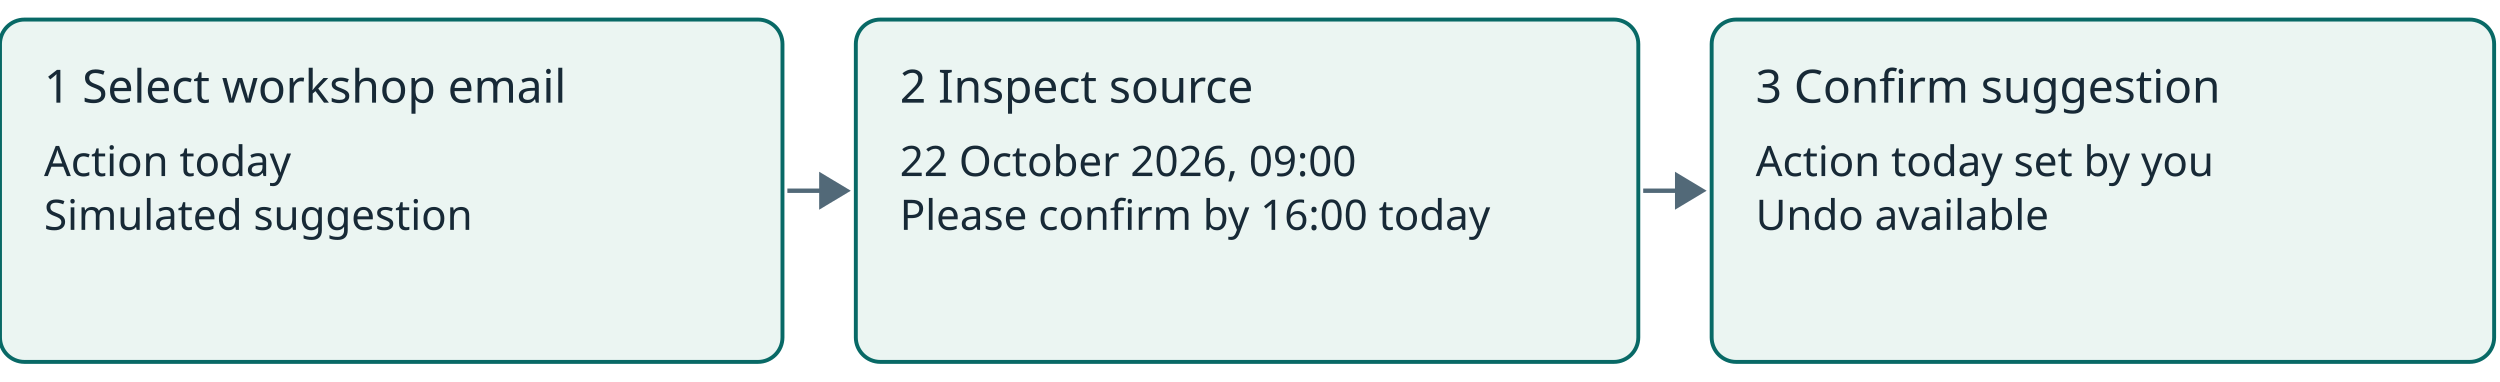
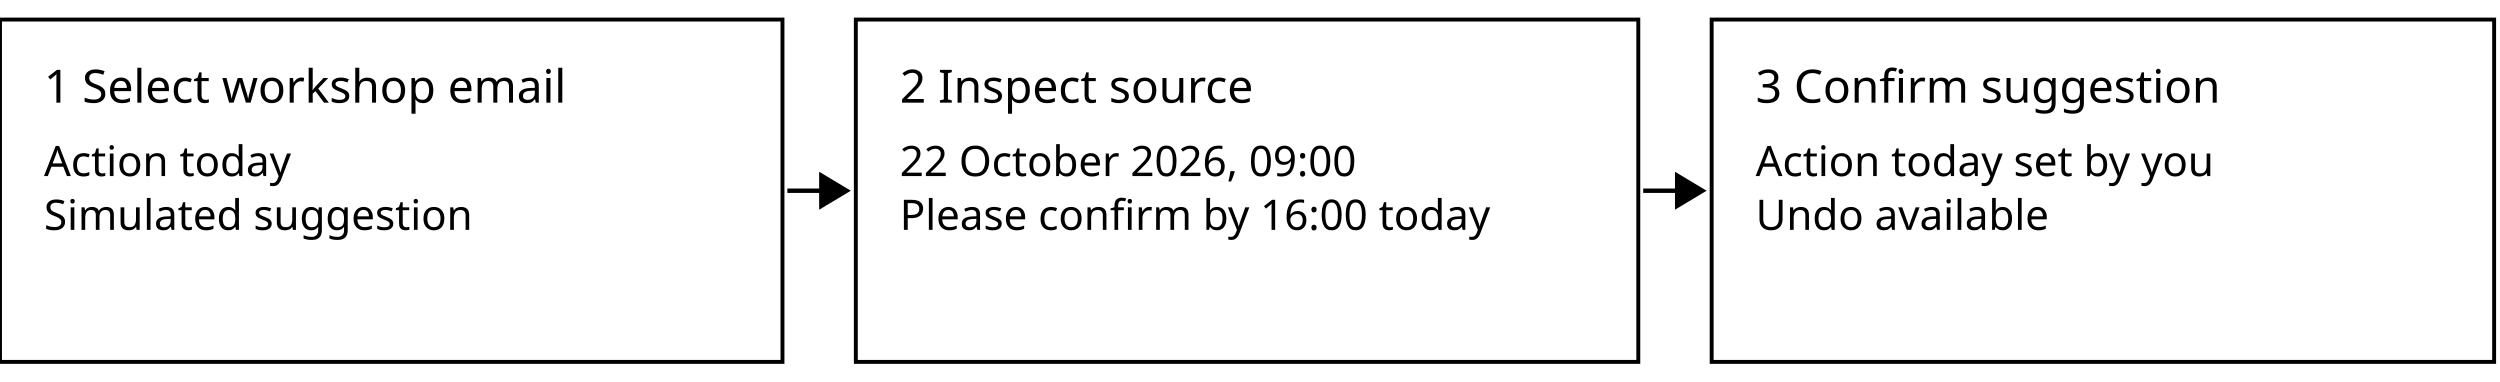
<svg xmlns="http://www.w3.org/2000/svg" width="511.2" height="78" preserveAspectRatio="xMinYMin meet" viewBox="0 0 511 78" version="1.0" fill-rule="evenodd">
  <clipPath id="clip">
    <rect x="0" y="0" width="511.2" height="78" />
  </clipPath>
  <g id="group" transform="scale(1,-1) translate(0,-78)" style="clip-path: url(#clip)">
    <g transform="">
-       <rect x="0" y="4" width="160" height="70" rx="5" ry="5" style="stroke: rgb(3%,41%,40%); stroke-linecap: butt; stroke-width: 0.8; fill: rgb(92%,96%,95%); fill-rule: evenodd;" />
-       <text x="9" y="57" style="font-family: Bold; font-size: 9.4px;fill: rgb(9%,16%,21%); stroke:none;" transform="translate(0,114) scale(1,-1)">1  Select workshop email</text>
-       <text x="9" y="42" style="font-family: Body; font-size: 8.6px;fill: rgb(9%,16%,21%); stroke:none;" transform="translate(0,84) scale(1,-1)">Action today</text>
-       <text x="9" y="31" style="font-family: Body; font-size: 8.6px;fill: rgb(9%,16%,21%); stroke:none;" transform="translate(0,62) scale(1,-1)">Simulated suggestion</text>
-       <path d="M 161,39 L 173,39 Z" style="stroke: rgb(32%,41%,47%); stroke-linecap: butt; stroke-width: 0.9;" />
-       <polygon points="173 39, 168 36, 168 42" style="stroke: rgb(32%,41%,47%); stroke-linecap: butt; stroke-width: 1; fill: rgb(32%,41%,47%); fill-rule: evenodd;" />
-       <rect x="175" y="4" width="160" height="70" rx="5" ry="5" style="stroke: rgb(3%,41%,40%); stroke-linecap: butt; stroke-width: 0.8; fill: rgb(92%,96%,95%); fill-rule: evenodd;" />
-       <text x="184" y="57" style="font-family: Bold; font-size: 9.4px;fill: rgb(9%,16%,21%); stroke:none;" transform="translate(0,114) scale(1,-1)">2  Inspect source</text>
-       <text x="184" y="42" style="font-family: Body; font-size: 8.6px;fill: rgb(9%,16%,21%); stroke:none;" transform="translate(0,84) scale(1,-1)">22 October 2026, 09:00</text>
-       <text x="184" y="31" style="font-family: Body; font-size: 8.6px;fill: rgb(9%,16%,21%); stroke:none;" transform="translate(0,62) scale(1,-1)">Please confirm by 16:00 today</text>
-       <path d="M 336,39 L 348,39 Z" style="stroke: rgb(32%,41%,47%); stroke-linecap: butt; stroke-width: 0.9;" />
-       <polygon points="348 39, 343 36, 343 42" style="stroke: rgb(32%,41%,47%); stroke-linecap: butt; stroke-width: 1; fill: rgb(32%,41%,47%); fill-rule: evenodd;" />
-       <rect x="350" y="4" width="160" height="70" rx="5" ry="5" style="stroke: rgb(3%,41%,40%); stroke-linecap: butt; stroke-width: 0.8; fill: rgb(92%,96%,95%); fill-rule: evenodd;" />
-       <text x="359" y="57" style="font-family: Bold; font-size: 9.4px;fill: rgb(9%,16%,21%); stroke:none;" transform="translate(0,114) scale(1,-1)">3  Confirm suggestion</text>
-       <text x="359" y="42" style="font-family: Body; font-size: 8.6px;fill: rgb(9%,16%,21%); stroke:none;" transform="translate(0,84) scale(1,-1)">Action today set by you</text>
-       <text x="359" y="31" style="font-family: Body; font-size: 8.6px;fill: rgb(9%,16%,21%); stroke:none;" transform="translate(0,62) scale(1,-1)">Undo available</text>
+       <rect x="0" y="4" width="160" height="70" style="stroke: rgb(0%,0%,0%); stroke-linecap: butt; stroke-width: 0.8; fill: rgb(100%,100%,100%); fill-rule: evenodd;" />
+       <text x="9" y="57" style="font-family: Bold; font-size: 9.4px;fill: rgb(0%,0%,0%); stroke:none;" transform="translate(0,114) scale(1,-1)">1  Select workshop email</text>
+       <text x="9" y="42" style="font-family: Body; font-size: 8.6px;fill: rgb(0%,0%,0%); stroke:none;" transform="translate(0,84) scale(1,-1)">Action today</text>
+       <text x="9" y="31" style="font-family: Body; font-size: 8.6px;fill: rgb(0%,0%,0%); stroke:none;" transform="translate(0,62) scale(1,-1)">Simulated suggestion</text>
+       <path d="M 161,39 L 173,39 Z" style="stroke: rgb(0%,0%,0%); stroke-linecap: butt; stroke-width: 0.9;" />
+       <polygon points="173 39, 168 36, 168 42" style="stroke: rgb(0%,0%,0%); stroke-linecap: butt; stroke-width: 1; fill: rgb(0%,0%,0%); fill-rule: evenodd;" />
+       <rect x="175" y="4" width="160" height="70" style="stroke: rgb(0%,0%,0%); stroke-linecap: butt; stroke-width: 0.8; fill: rgb(100%,100%,100%); fill-rule: evenodd;" />
+       <text x="184" y="57" style="font-family: Bold; font-size: 9.4px;fill: rgb(0%,0%,0%); stroke:none;" transform="translate(0,114) scale(1,-1)">2  Inspect source</text>
+       <text x="184" y="42" style="font-family: Body; font-size: 8.6px;fill: rgb(0%,0%,0%); stroke:none;" transform="translate(0,84) scale(1,-1)">22 October 2026, 09:00</text>
+       <text x="184" y="31" style="font-family: Body; font-size: 8.6px;fill: rgb(0%,0%,0%); stroke:none;" transform="translate(0,62) scale(1,-1)">Please confirm by 16:00 today</text>
+       <path d="M 336,39 L 348,39 Z" style="stroke: rgb(0%,0%,0%); stroke-linecap: butt; stroke-width: 0.9;" />
+       <polygon points="348 39, 343 36, 343 42" style="stroke: rgb(0%,0%,0%); stroke-linecap: butt; stroke-width: 1; fill: rgb(0%,0%,0%); fill-rule: evenodd;" />
+       <rect x="350" y="4" width="160" height="70" style="stroke: rgb(0%,0%,0%); stroke-linecap: butt; stroke-width: 0.8; fill: rgb(100%,100%,100%); fill-rule: evenodd;" />
+       <text x="359" y="57" style="font-family: Bold; font-size: 9.4px;fill: rgb(0%,0%,0%); stroke:none;" transform="translate(0,114) scale(1,-1)">3  Confirm suggestion</text>
+       <text x="359" y="42" style="font-family: Body; font-size: 8.6px;fill: rgb(0%,0%,0%); stroke:none;" transform="translate(0,84) scale(1,-1)">Action today set by you</text>
+       <text x="359" y="31" style="font-family: Body; font-size: 8.6px;fill: rgb(0%,0%,0%); stroke:none;" transform="translate(0,62) scale(1,-1)">Undo available</text>
    </g>
  </g>
</svg>
